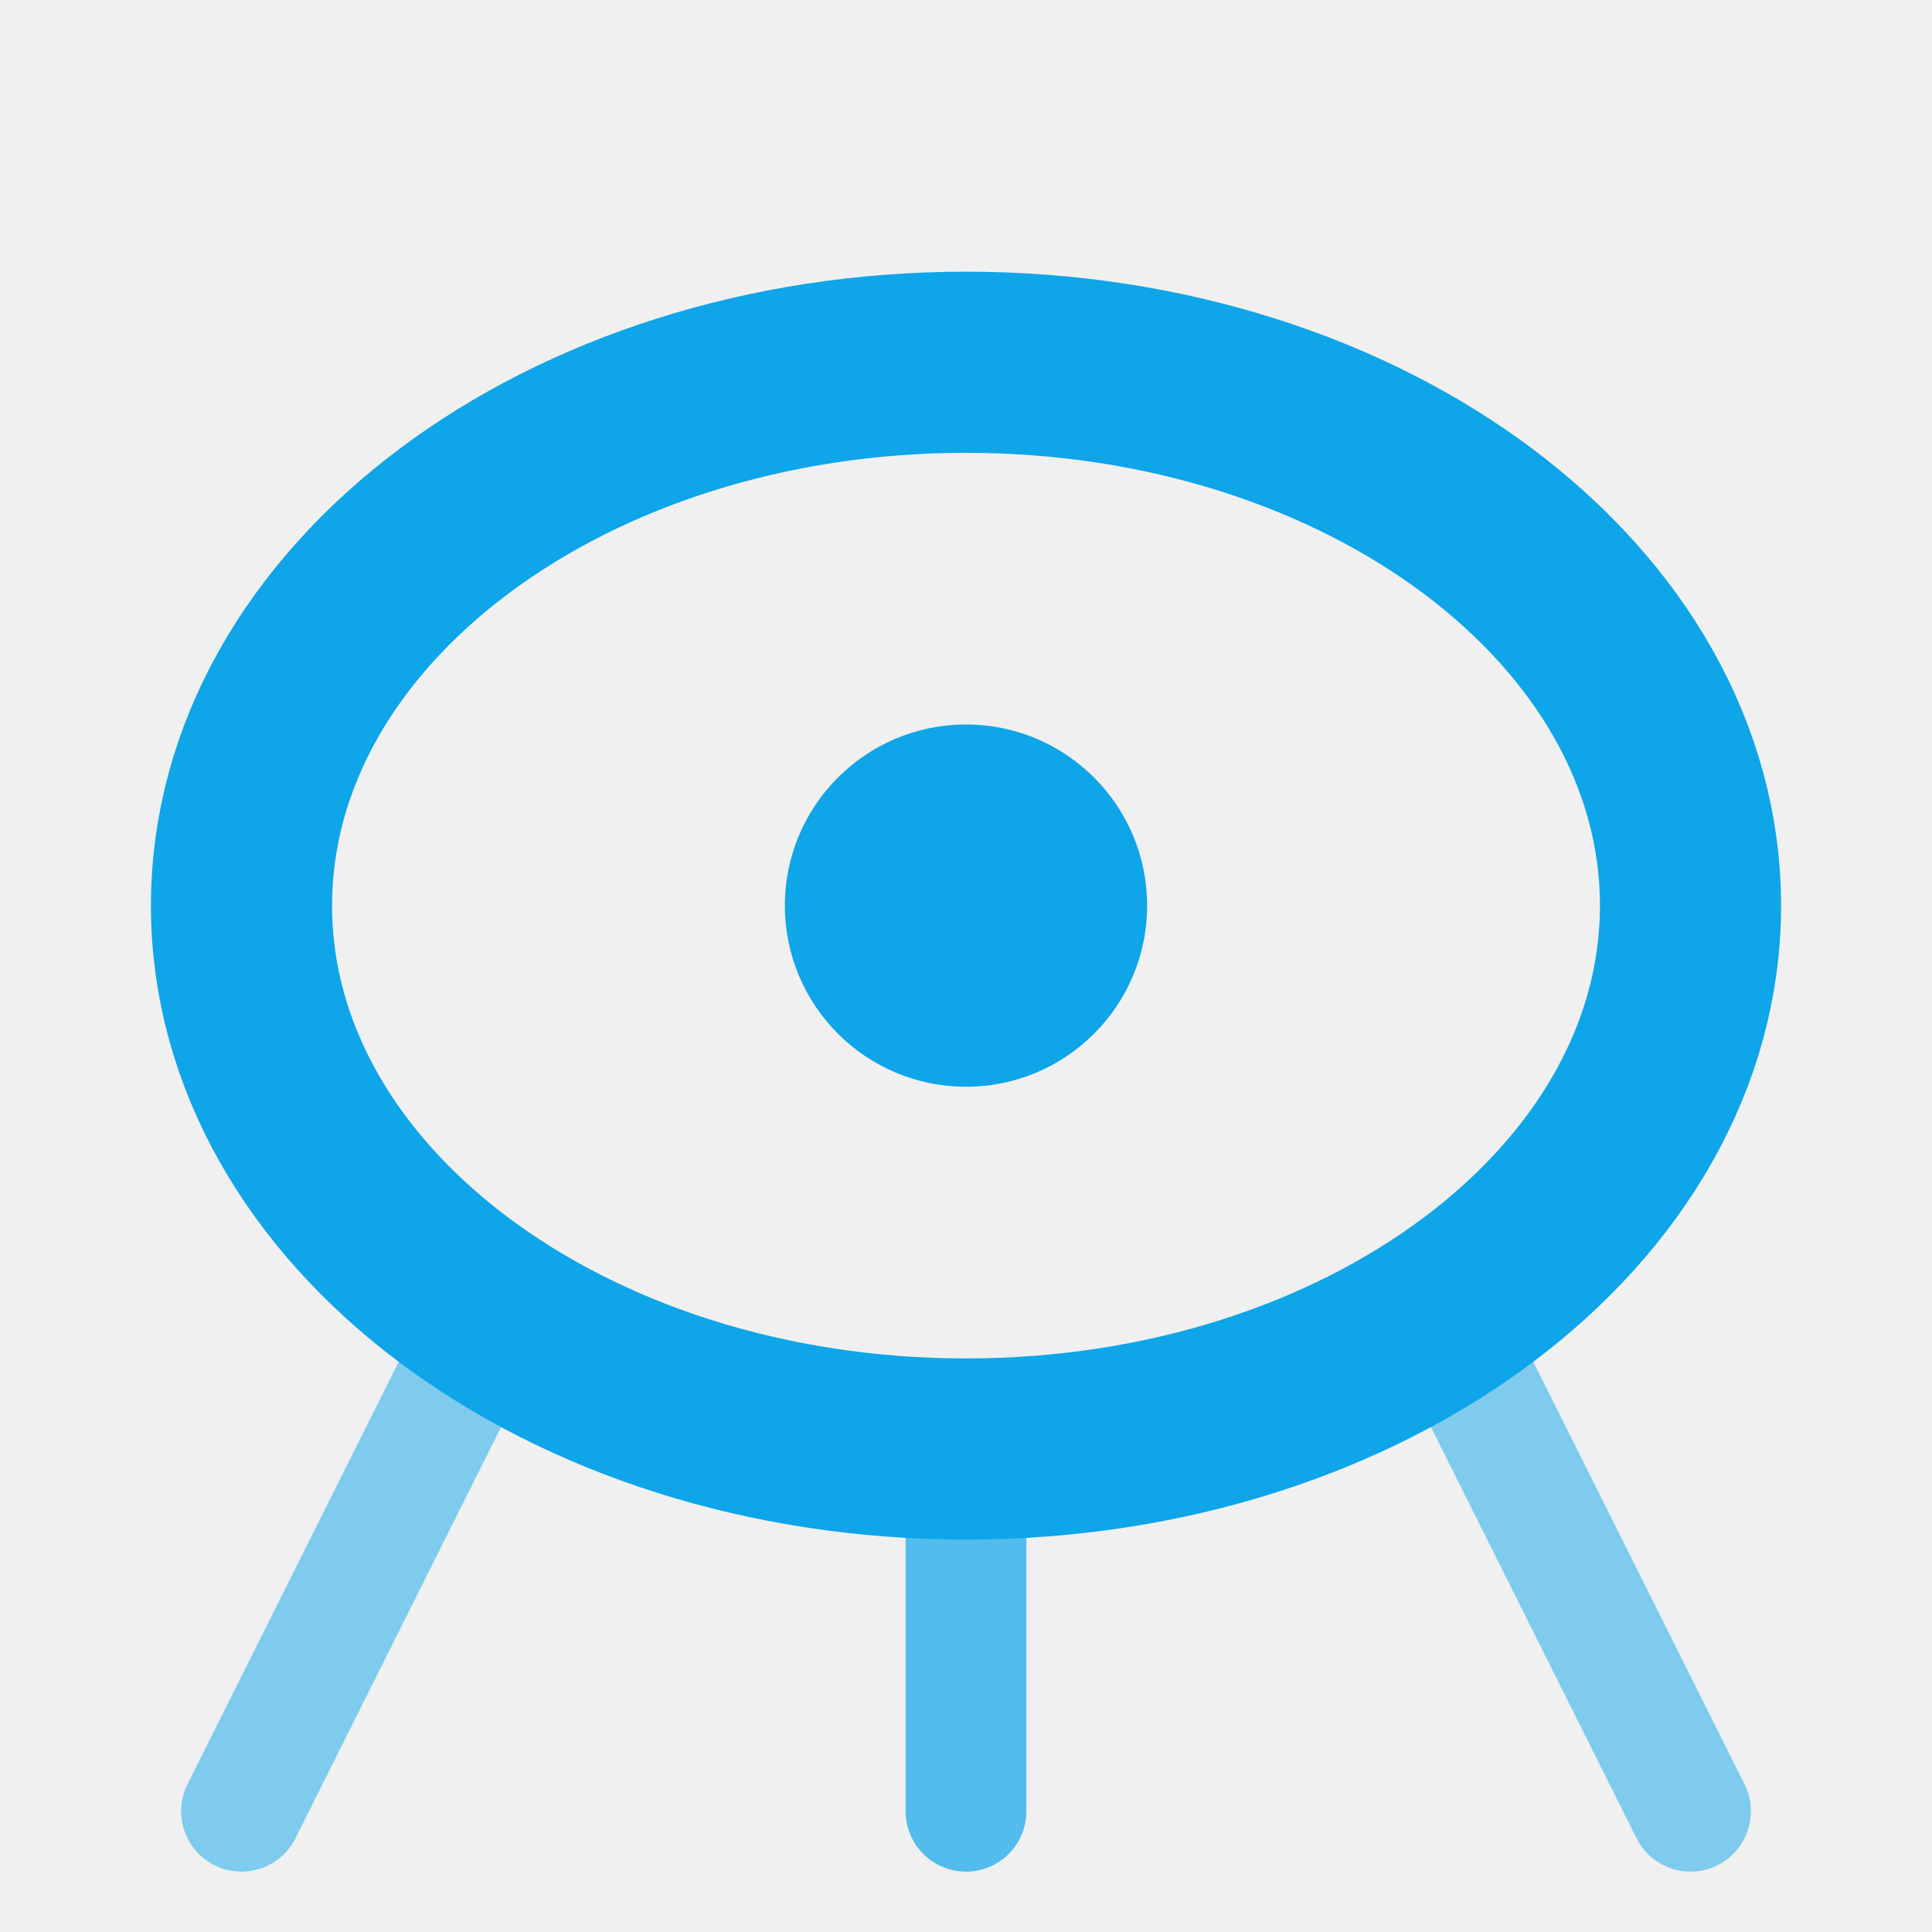
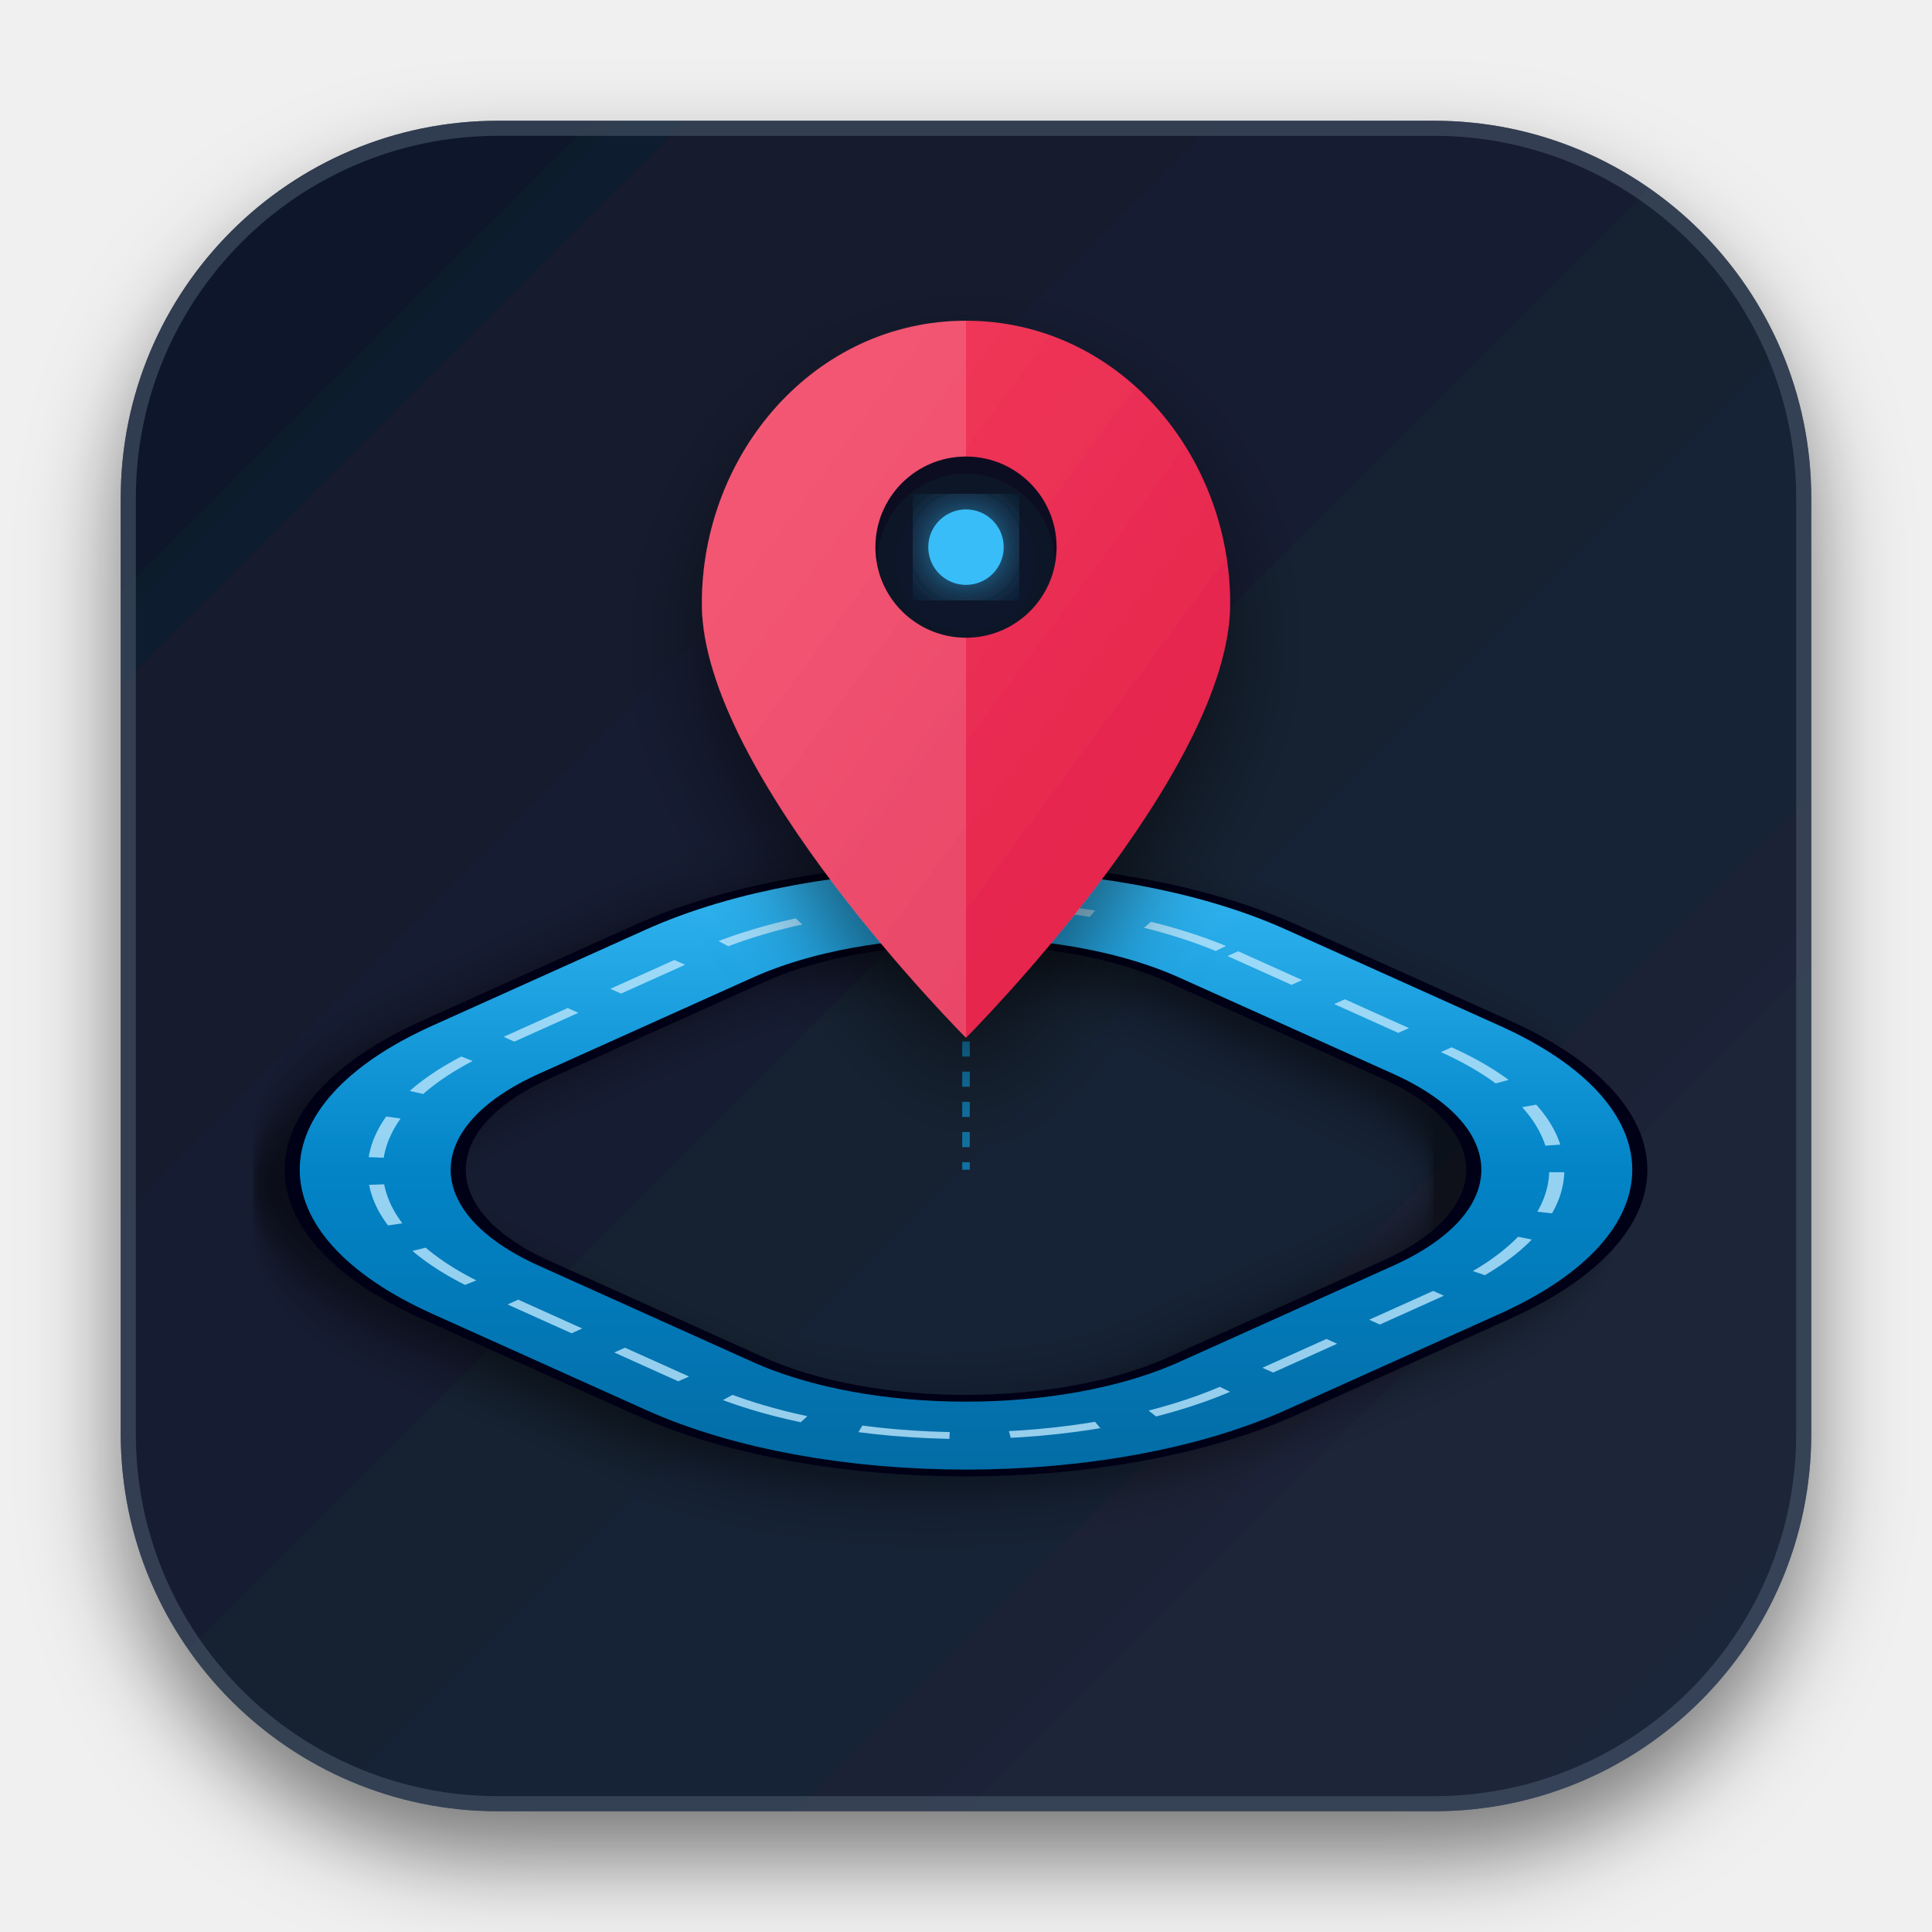
- <svg xmlns="http://www.w3.org/2000/svg" viewBox="0 0 32 32">
-   <ellipse cx="16" cy="15" rx="12" ry="9" fill="none" stroke="#0ea5e9" stroke-width="3" stroke-linecap="round" />
-   <line x1="8" y1="22" x2="4" y2="30" stroke="#0ea5e9" stroke-width="2" stroke-linecap="round" opacity="0.5" />
-   <line x1="16" y1="24" x2="16" y2="30" stroke="#0ea5e9" stroke-width="2" stroke-linecap="round" opacity="0.7" />
-   <line x1="24" y1="22" x2="28" y2="30" stroke="#0ea5e9" stroke-width="2" stroke-linecap="round" opacity="0.5" />
-   <circle cx="16" cy="15" r="3" fill="#0ea5e9" />
+ <svg xmlns="http://www.w3.org/2000/svg" viewBox="0 0 512 512">
+   <defs>
+     <linearGradient id="bgGrad" x1="0%" y1="0%" x2="100%" y2="100%">
+       <stop offset="0%" stop-color="#0f172a" />
+       <stop offset="100%" stop-color="#1e293b" />
+     </linearGradient>
+     <linearGradient id="trackGrad" x1="0%" y1="0%" x2="100%" y2="100%">
+       <stop offset="0%" stop-color="#38bdf8" />
+       <stop offset="50%" stop-color="#0284c7" />
+       <stop offset="100%" stop-color="#0369a1" />
+     </linearGradient>
+     <linearGradient id="pinGrad" x1="0%" y1="0%" x2="100%" y2="100%">
+       <stop offset="0%" stop-color="#f43f5e" />
+       <stop offset="100%" stop-color="#e11d48" />
+     </linearGradient>
+     <filter id="glow" x="-20%" y="-20%" width="140%" height="140%">
+       <feGaussianBlur stdDeviation="8" result="blur" />
+       <feComposite in="SourceGraphic" in2="blur" operator="over" />
+     </filter>
+     <filter id="shadow" x="-20%" y="-20%" width="140%" height="140%">
+       <feDropShadow dx="0" dy="12" stdDeviation="12" flood-color="#000" flood-opacity="0.5" />
+     </filter>
+     <filter id="lightShadow" x="-20%" y="-20%" width="140%" height="140%">
+       <feDropShadow dx="0" dy="6" stdDeviation="6" flood-color="#000" flood-opacity="0.3" />
+     </filter>
+     <filter id="innerShadow">
+       <feOffset dx="0" dy="4" />
+       <feGaussianBlur stdDeviation="5" result="offset-blur" />
+       <feComposite operator="out" in="SourceGraphic" in2="offset-blur" result="inverse" />
+       <feFlood flood-color="black" flood-opacity="0.5" result="color" />
+       <feComposite operator="in" in="color" in2="inverse" result="shadow" />
+       <feComposite operator="over" in="shadow" in2="SourceGraphic" />
+     </filter>
+   </defs>
+   <rect x="32" y="32" width="448" height="448" rx="100" fill="url(#bgGrad)" filter="url(#shadow)" />
+   <rect x="34" y="34" width="444" height="444" rx="98" fill="none" stroke="#475569" stroke-width="4" opacity="0.6" />
+   <g transform="translate(256, 310) scale(1, 0.45) rotate(45)">
+     <rect x="-140" y="-140" width="280" height="280" rx="100" fill="none" stroke="#0ea5e9" stroke-width="8" opacity="0.4" filter="url(#glow)" />
+     <rect x="-140" y="-140" width="280" height="280" rx="100" fill="none" stroke="#020617" stroke-width="48" filter="url(#shadow)" />
+     <rect x="-140" y="-140" width="280" height="280" rx="100" fill="none" stroke="url(#trackGrad)" stroke-width="40" />
+     <rect x="-140" y="-140" width="280" height="280" rx="100" fill="none" stroke="#bae6fd" stroke-width="4" stroke-dasharray="24 16" opacity="0.8" />
+   </g>
+   <g transform="translate(256, 260)" opacity="0.6">
+     <line x1="0" y1="0" x2="0" y2="50" stroke="#0ea5e9" stroke-width="2" stroke-dasharray="4 4" />
+   </g>
+   <g transform="translate(256, 175)" filter="url(#shadow)">
+     <path d="M0 -90 C-40 -90 -70 -55 -70 -15 C-70 30 0 100 0 100 C0 100 70 30 70 -15 C70 -55 40 -90 0 -90 Z" fill="url(#pinGrad)" />
+     <path d="M0 -90 C-40 -90 -70 -55 -70 -15 C-70 30 0 100 0 100 Z" fill="#ffffff" opacity="0.15" />
+     <circle cx="0" cy="-30" r="24" fill="#0f172a" filter="url(#innerShadow)" />
+     <circle cx="0" cy="-30" r="10" fill="#38bdf8" filter="url(#glow)" />
+   </g>
</svg>
